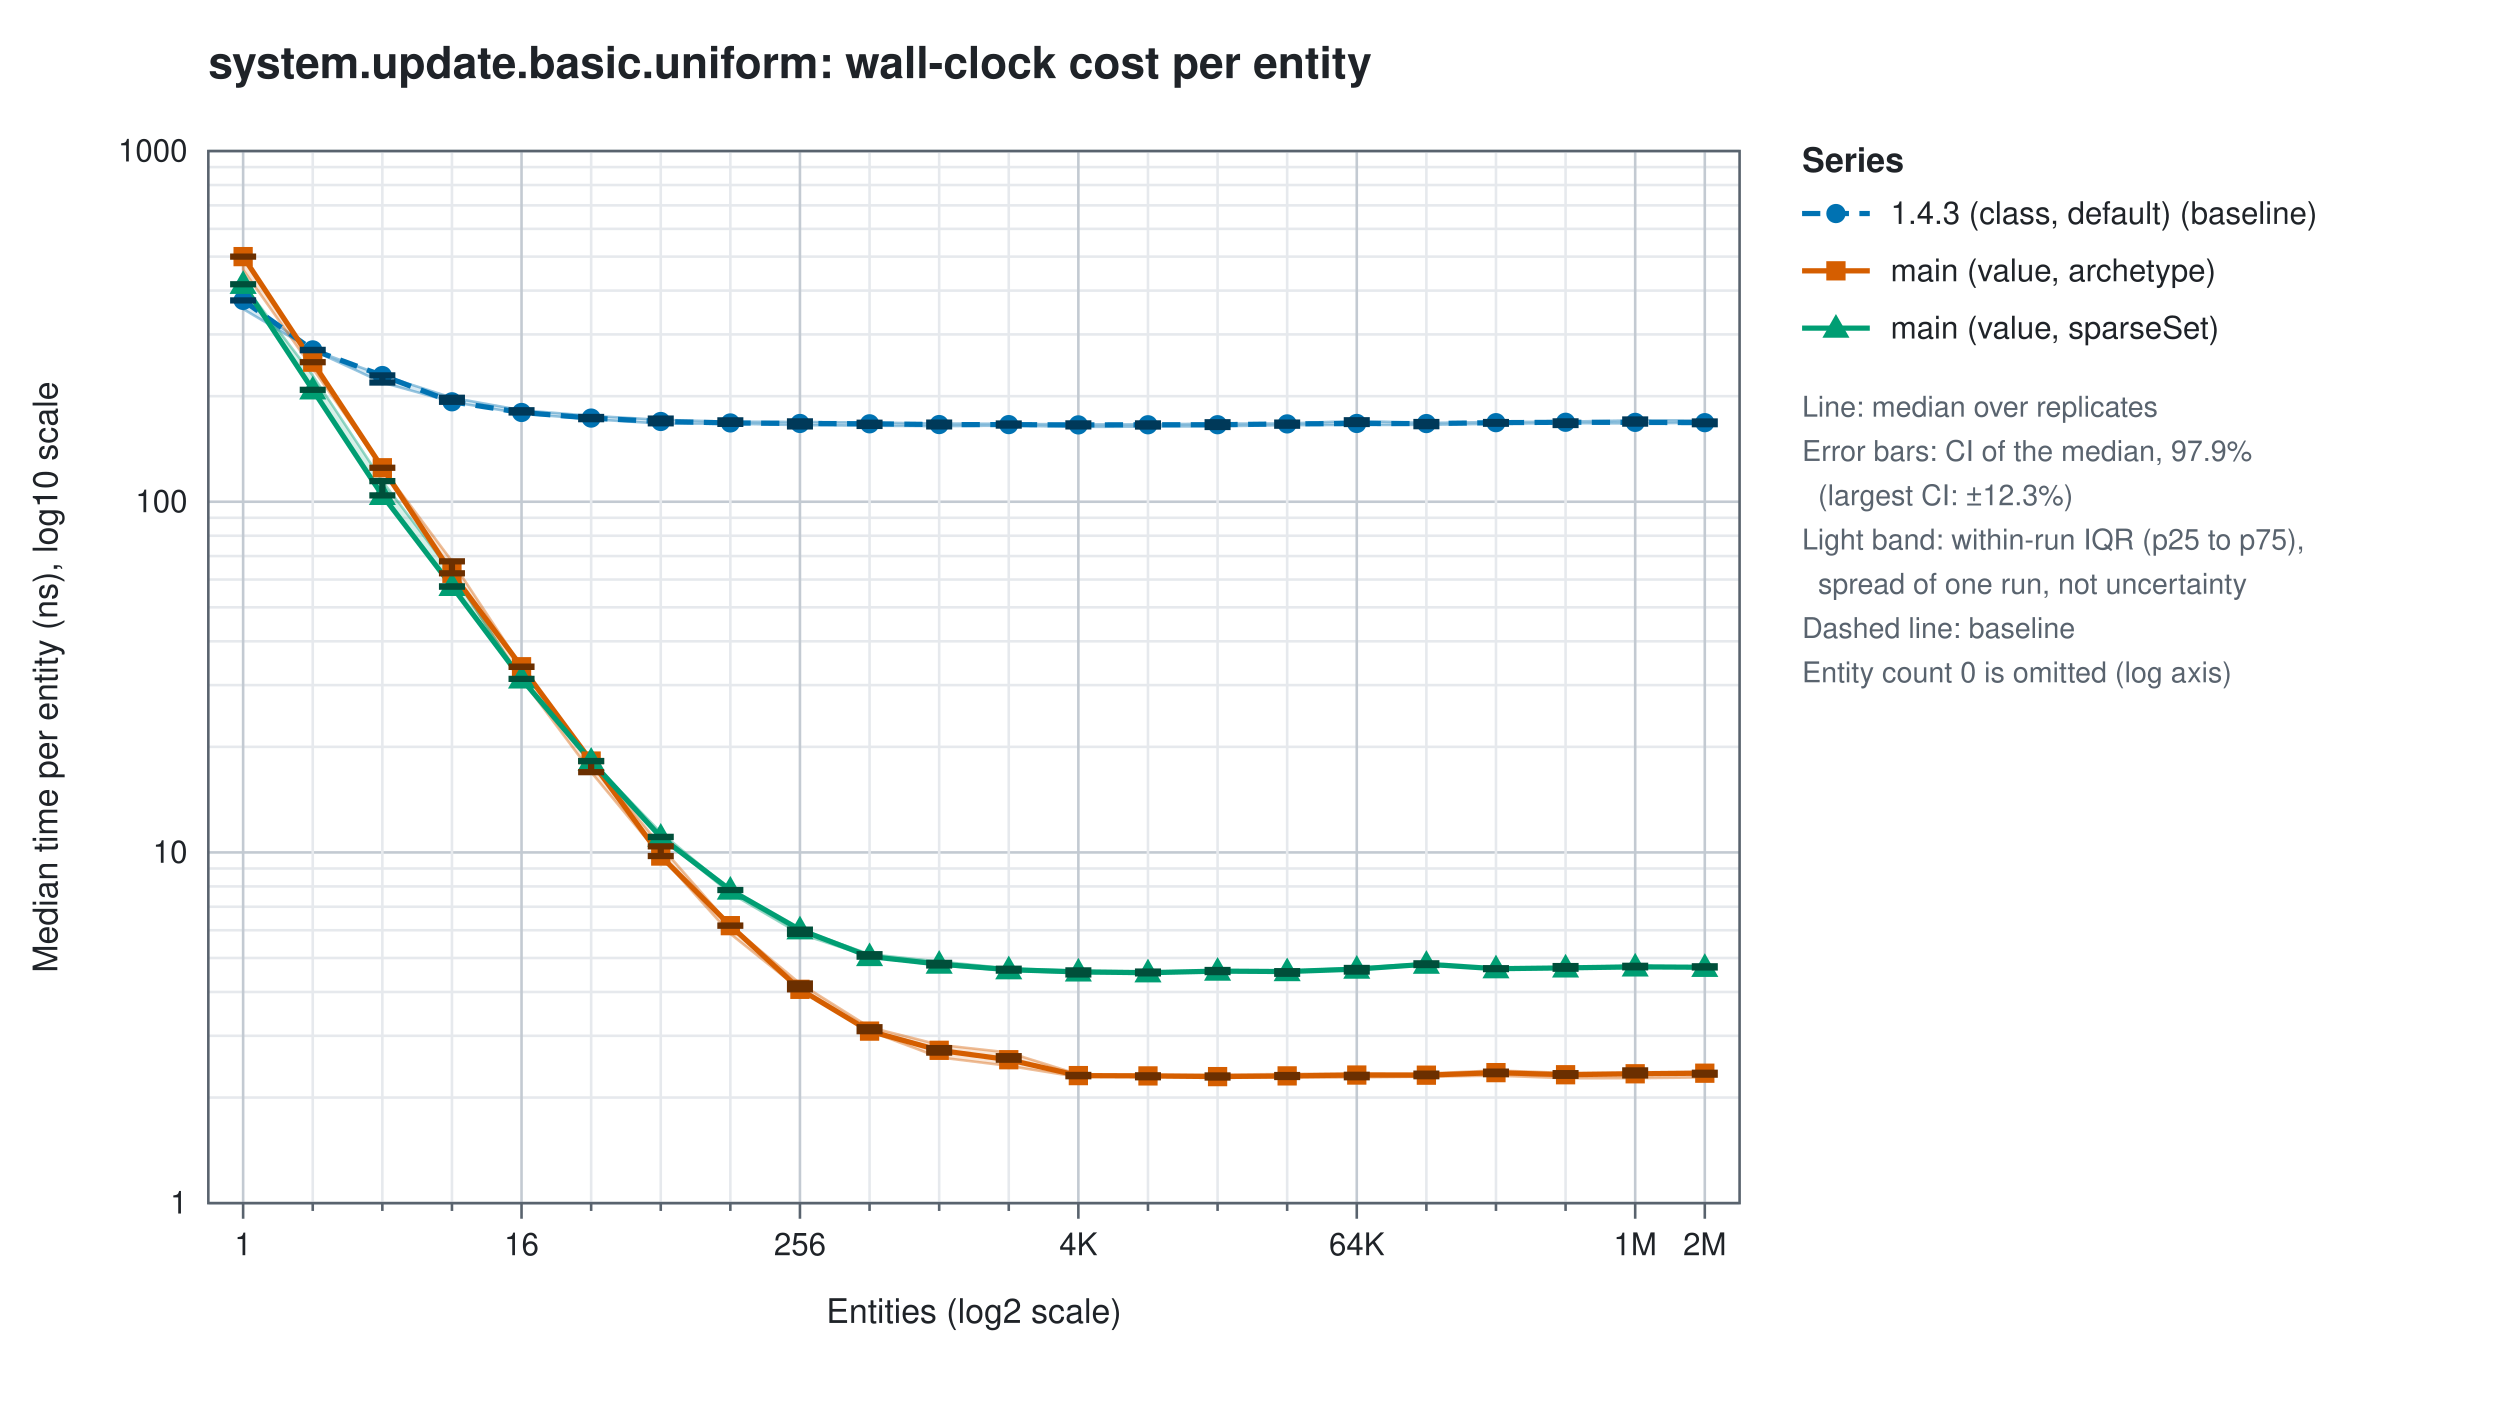
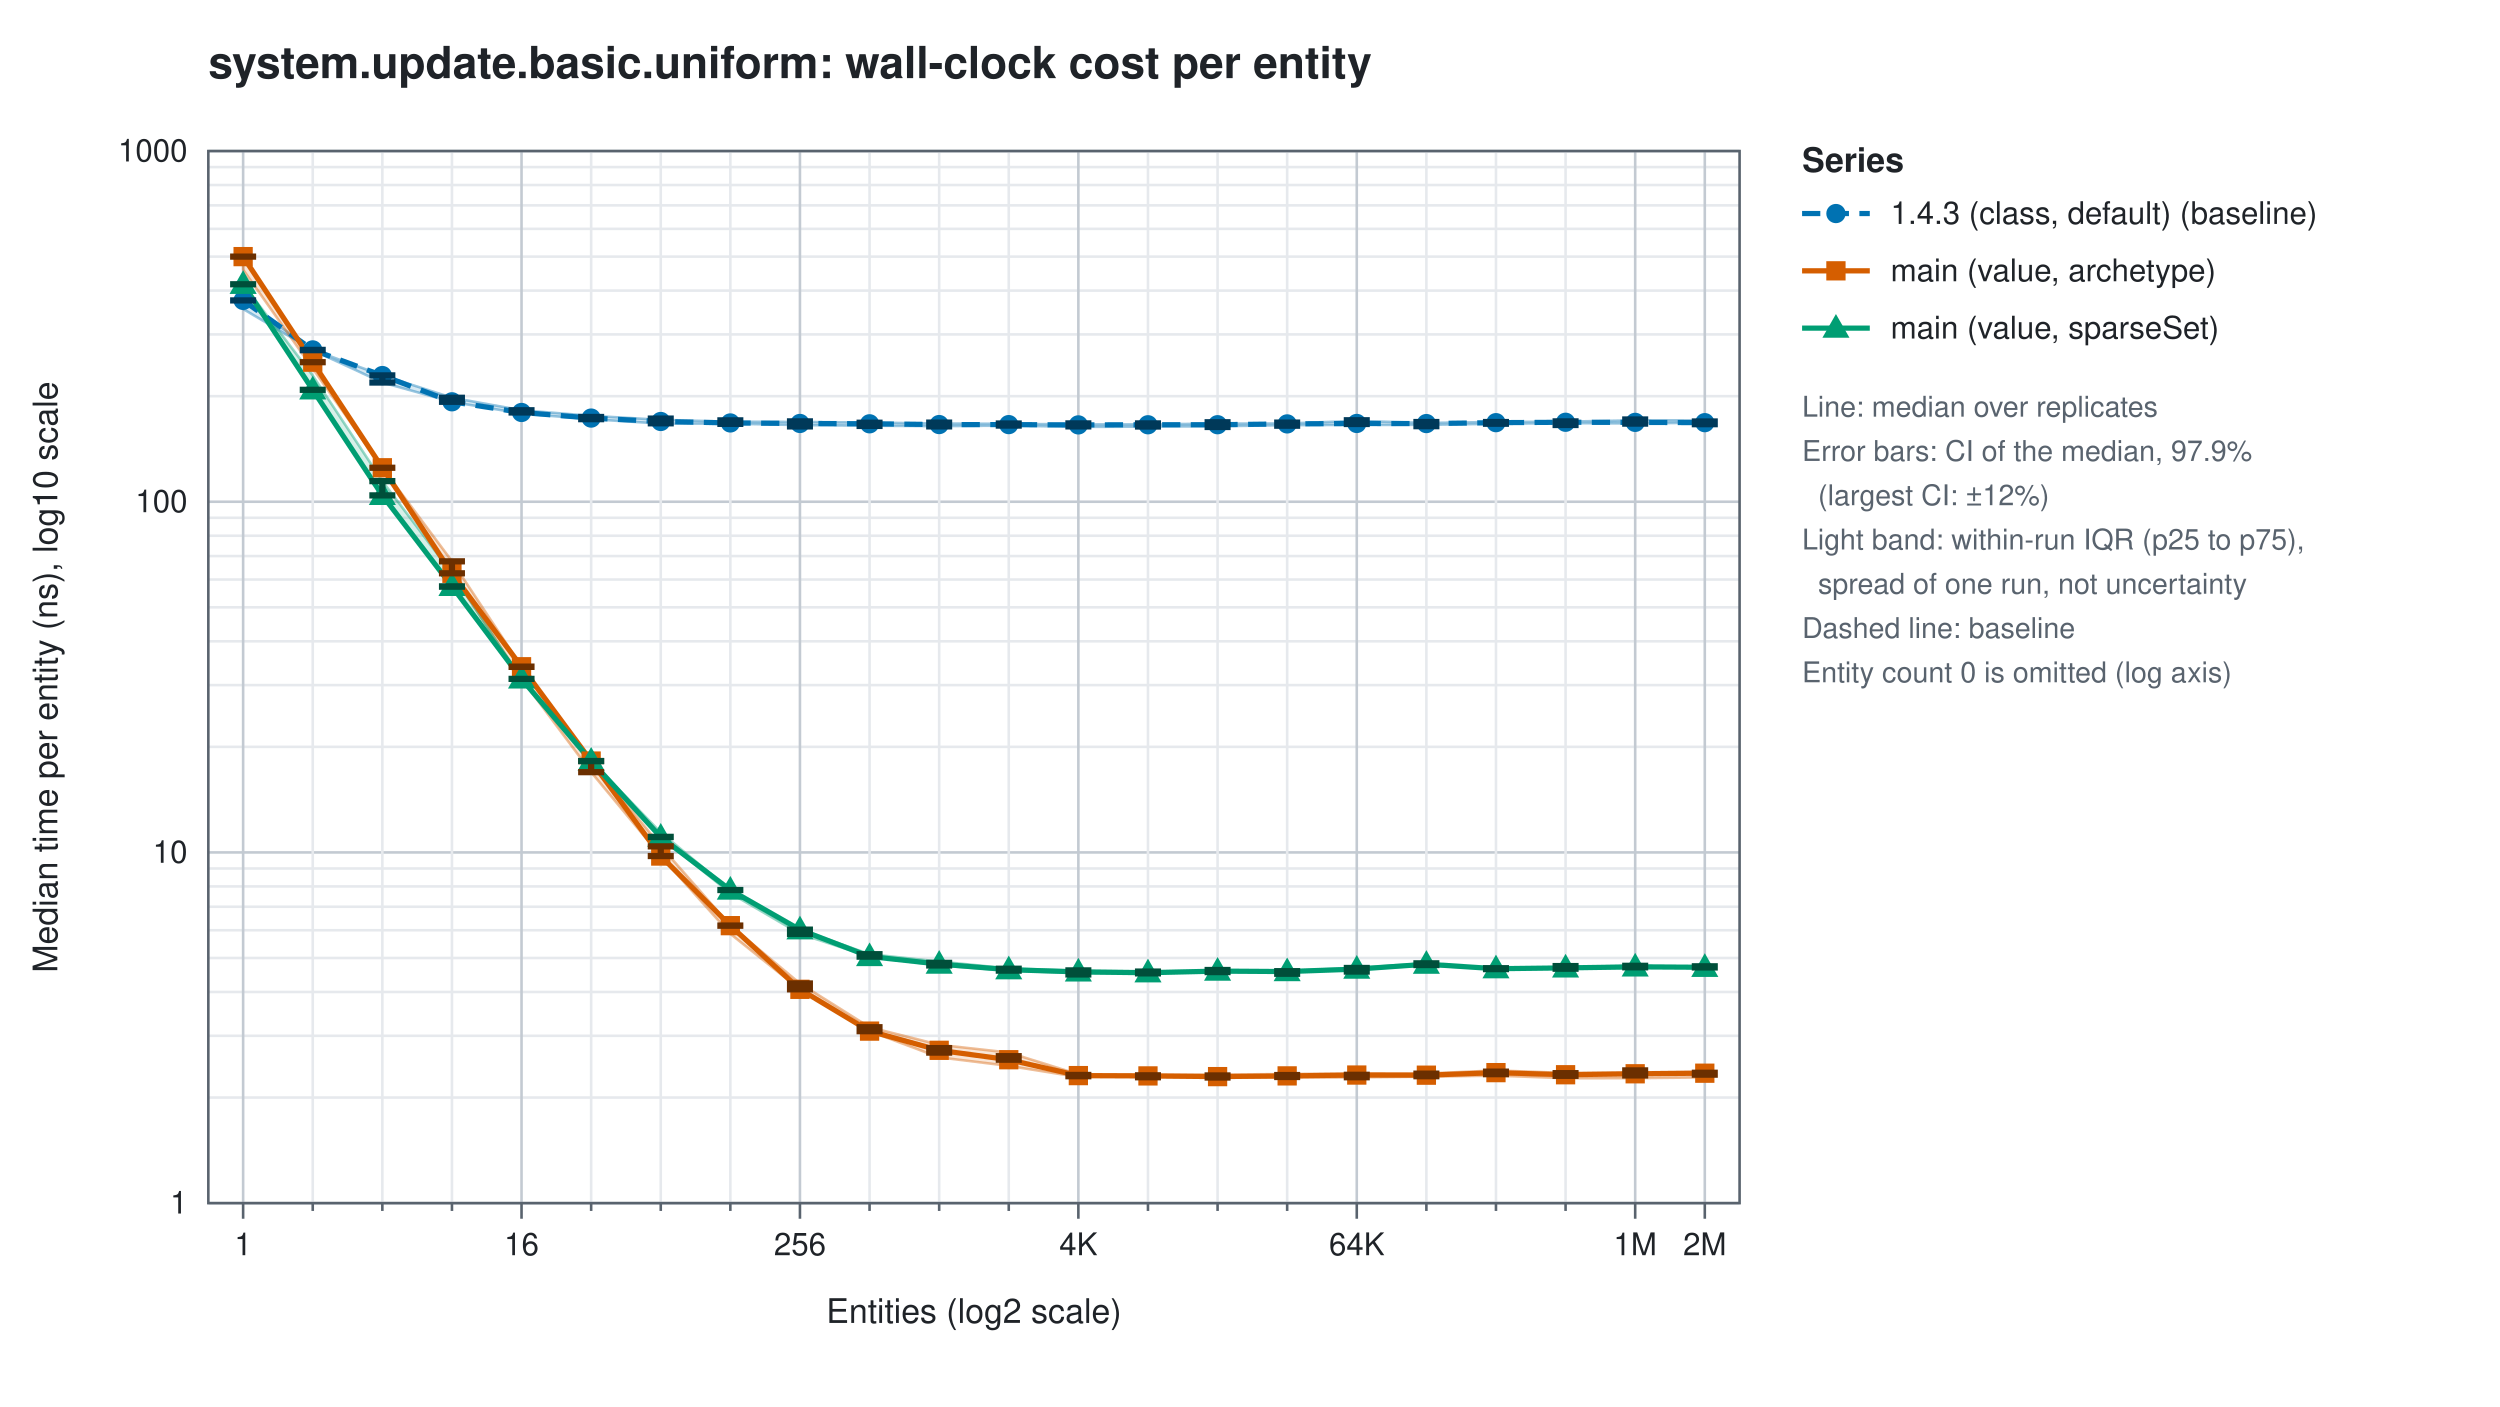
<svg xmlns="http://www.w3.org/2000/svg" viewBox="0 0 960 540" width="960" height="540" role="img" aria-label="system.update.basic.uniform: wall-clock cost per entity">
  <style>
text{font-family:-apple-system,BlinkMacSystemFont,'Segoe UI',Helvetica,Arial,sans-serif;fill:#1f2328}
.title{font-size:17px;font-weight:600}.axis-title{font-size:13px}.tick{font-size:12px}.legend{font-size:12px}.legend-title{font-size:13px;font-weight:600}.note{font-size:11px;fill:#59636e}
.grid{stroke:#c3cad2;stroke-width:1}.minor{stroke:#e6e9ed;stroke-width:1}.axis{stroke:#59636e;stroke-width:1}.frame{fill:none;stroke:#59636e;stroke-width:1}
.line{fill:none;stroke:currentColor;stroke-width:2;stroke-linejoin:round}.baseline{stroke-dasharray:7 4}
.band{fill:currentColor;fill-opacity:.16;stroke:currentColor;stroke-opacity:.4;stroke-width:1;stroke-linejoin:round}.ribbon{fill:currentColor;fill-opacity:.2;stroke:none}.errbar{fill:none;stroke:currentColor;stroke-width:2.4;stroke-linecap:butt}
.zone{fill:#59636e;fill-opacity:.14;stroke:none}.ref{stroke:#1f2328;stroke-width:1;stroke-dasharray:2 3}
.marker{fill:currentColor;stroke:currentColor;stroke-width:1.4}.marker.hollow{fill:none}
.c0{color:#0072B2}
.c1{color:#D55E00}
.c2{color:#009E73}
.c3{color:#CC79A7}
.c4{color:#E69F00}
.c5{color:#56B4E9}
.c6{color:#6E6E6E}
.errbar.e0{color:#003959}
.errbar.e1{color:#6B2F00}
.errbar.e2{color:#004F3A}
.errbar.e3{color:#663D54}
.errbar.e4{color:#735000}
.errbar.e5{color:#2B5A75}
.errbar.e6{color:#373737}
@media (prefers-color-scheme: dark){
text{fill:#e6edf3}.note{fill:#9198a1}
.grid{stroke:#4a525c}.minor{stroke:#2d333b}.axis,.frame{stroke:#9198a1}.zone{fill:#9198a1}.ref{stroke:#e6edf3}
.c0{color:#5AB4F0}
.c1{color:#F28C42}
.c2{color:#2FD0A0}
.c3{color:#E69BC4}
.c4{color:#F2B83A}
.c5{color:#8FD0F5}
.c6{color:#B4B4B4}
.errbar.e0{color:#A4D6F7}
.errbar.e1{color:#F8C097}
.errbar.e2{color:#8DE5CB}
.errbar.e3{color:#F1C8DF}
.errbar.e4{color:#F8D893}
.errbar.e5{color:#C1E5FA}
.errbar.e6{color:#D6D6D6}
}
</style>
  <clipPath id="plot-area">
    <rect x="80" y="58" width="588" height="404" />
  </clipPath>
  <text class="title" x="80" y="30">system.update.basic.uniform: wall-clock cost per entity</text>
  <line class="minor" x1="80" x2="668" y1="421.46" y2="421.46" />
  <line class="minor" x1="80" x2="668" y1="397.75" y2="397.75" />
  <line class="minor" x1="80" x2="668" y1="380.92" y2="380.92" />
  <line class="minor" x1="80" x2="668" y1="367.87" y2="367.87" />
  <line class="minor" x1="80" x2="668" y1="357.21" y2="357.21" />
  <line class="minor" x1="80" x2="668" y1="348.19" y2="348.19" />
  <line class="minor" x1="80" x2="668" y1="340.38" y2="340.38" />
  <line class="minor" x1="80" x2="668" y1="333.5" y2="333.5" />
  <line class="minor" x1="80" x2="668" y1="286.79" y2="286.79" />
  <line class="minor" x1="80" x2="668" y1="263.08" y2="263.08" />
  <line class="minor" x1="80" x2="668" y1="246.26" y2="246.26" />
  <line class="minor" x1="80" x2="668" y1="233.21" y2="233.21" />
  <line class="minor" x1="80" x2="668" y1="222.54" y2="222.54" />
  <line class="minor" x1="80" x2="668" y1="213.53" y2="213.53" />
  <line class="minor" x1="80" x2="668" y1="205.72" y2="205.72" />
  <line class="minor" x1="80" x2="668" y1="198.83" y2="198.83" />
  <line class="minor" x1="80" x2="668" y1="152.13" y2="152.13" />
  <line class="minor" x1="80" x2="668" y1="128.41" y2="128.41" />
  <line class="minor" x1="80" x2="668" y1="111.59" y2="111.59" />
  <line class="minor" x1="80" x2="668" y1="98.54" y2="98.54" />
  <line class="minor" x1="80" x2="668" y1="87.88" y2="87.88" />
  <line class="minor" x1="80" x2="668" y1="78.86" y2="78.86" />
  <line class="minor" x1="80" x2="668" y1="71.05" y2="71.05" />
  <line class="minor" x1="80" x2="668" y1="64.16" y2="64.16" />
  <line class="grid" x1="80" x2="668" y1="462" y2="462" />
  <text class="tick" text-anchor="end" x="72" y="466">1</text>
  <line class="grid" x1="80" x2="668" y1="327.33" y2="327.33" />
  <text class="tick" text-anchor="end" x="72" y="331.33">10</text>
  <line class="grid" x1="80" x2="668" y1="192.67" y2="192.67" />
  <text class="tick" text-anchor="end" x="72" y="196.67">100</text>
  <line class="grid" x1="80" x2="668" y1="58" y2="58" />
  <text class="tick" text-anchor="end" x="72" y="62">1000</text>
  <line class="grid" x1="93.36" x2="93.36" y1="58" y2="462" />
  <line class="axis" x1="93.36" x2="93.36" y1="462" y2="468" />
  <text class="tick" text-anchor="middle" x="93.36" y="482">1</text>
  <line class="minor" x1="120.09" x2="120.09" y1="58" y2="462" />
  <line class="axis" x1="120.09" x2="120.09" y1="462" y2="465" />
  <line class="minor" x1="146.82" x2="146.82" y1="58" y2="462" />
  <line class="axis" x1="146.82" x2="146.82" y1="462" y2="465" />
  <line class="minor" x1="173.55" x2="173.55" y1="58" y2="462" />
  <line class="axis" x1="173.55" x2="173.55" y1="462" y2="465" />
  <line class="grid" x1="200.27" x2="200.27" y1="58" y2="462" />
  <line class="axis" x1="200.27" x2="200.27" y1="462" y2="468" />
  <text class="tick" text-anchor="middle" x="200.27" y="482">16</text>
  <line class="minor" x1="227" x2="227" y1="58" y2="462" />
  <line class="axis" x1="227" x2="227" y1="462" y2="465" />
  <line class="minor" x1="253.73" x2="253.73" y1="58" y2="462" />
  <line class="axis" x1="253.73" x2="253.73" y1="462" y2="465" />
  <line class="minor" x1="280.45" x2="280.45" y1="58" y2="462" />
  <line class="axis" x1="280.45" x2="280.45" y1="462" y2="465" />
  <line class="grid" x1="307.18" x2="307.18" y1="58" y2="462" />
  <line class="axis" x1="307.18" x2="307.18" y1="462" y2="468" />
  <text class="tick" text-anchor="middle" x="307.18" y="482">256</text>
  <line class="minor" x1="333.91" x2="333.91" y1="58" y2="462" />
  <line class="axis" x1="333.91" x2="333.91" y1="462" y2="465" />
  <line class="minor" x1="360.64" x2="360.64" y1="58" y2="462" />
  <line class="axis" x1="360.64" x2="360.64" y1="462" y2="465" />
  <line class="minor" x1="387.36" x2="387.36" y1="58" y2="462" />
  <line class="axis" x1="387.36" x2="387.36" y1="462" y2="465" />
  <line class="grid" x1="414.09" x2="414.09" y1="58" y2="462" />
  <line class="axis" x1="414.09" x2="414.09" y1="462" y2="468" />
  <text class="tick" text-anchor="middle" x="414.09" y="482">4K</text>
  <line class="minor" x1="440.82" x2="440.82" y1="58" y2="462" />
  <line class="axis" x1="440.82" x2="440.82" y1="462" y2="465" />
  <line class="minor" x1="467.55" x2="467.55" y1="58" y2="462" />
  <line class="axis" x1="467.55" x2="467.55" y1="462" y2="465" />
  <line class="minor" x1="494.27" x2="494.27" y1="58" y2="462" />
  <line class="axis" x1="494.27" x2="494.27" y1="462" y2="465" />
  <line class="grid" x1="521" x2="521" y1="58" y2="462" />
  <line class="axis" x1="521" x2="521" y1="462" y2="468" />
  <text class="tick" text-anchor="middle" x="521" y="482">64K</text>
  <line class="minor" x1="547.73" x2="547.73" y1="58" y2="462" />
  <line class="axis" x1="547.73" x2="547.73" y1="462" y2="465" />
  <line class="minor" x1="574.45" x2="574.45" y1="58" y2="462" />
  <line class="axis" x1="574.45" x2="574.45" y1="462" y2="465" />
  <line class="minor" x1="601.18" x2="601.18" y1="58" y2="462" />
  <line class="axis" x1="601.18" x2="601.18" y1="462" y2="465" />
  <line class="grid" x1="627.91" x2="627.91" y1="58" y2="462" />
  <line class="axis" x1="627.91" x2="627.91" y1="462" y2="468" />
  <text class="tick" text-anchor="middle" x="627.91" y="482">1M</text>
  <line class="grid" x1="654.64" x2="654.64" y1="58" y2="462" />
  <line class="axis" x1="654.64" x2="654.64" y1="462" y2="468" />
  <text class="tick" text-anchor="middle" x="654.64" y="482">2M</text>
  <rect class="frame" x="80" y="58" width="588" height="404" />
  <text class="axis-title" text-anchor="middle" x="374" y="508">Entities (log2 scale)</text>
  <text class="axis-title" text-anchor="middle" transform="translate(22 260) rotate(-90)">Median time per entity (ns), log10 scale</text>
  <g clip-path="url(#plot-area)">
    <polygon class="band c0" points="93.36,115.36 120.09,134.36 146.82,144.15 173.55,152.72 200.27,157.54 227,159.66 253.73,161.21 280.45,161.92 307.18,162.02 333.91,162.26 360.64,162.63 387.36,162.74 414.09,162.98 440.82,162.94 467.55,162.67 494.27,162.61 521,161.63 547.73,162.41 574.45,162.04 601.18,161.91 627.91,161.4 654.64,161.41 654.64,162.3 627.91,162.61 601.18,162.48 574.45,162.72 547.73,163.14 521,163.16 494.27,163.25 467.55,163.69 440.82,163.82 414.09,163.94 387.36,163.42 360.64,163.65 333.91,163.47 307.18,163.23 280.45,162.68 253.73,162.66 227,160.96 200.27,158.8 173.55,154.33 146.82,146.89 120.09,134.47 93.36,118.65" />
    <polygon class="band c1" points="93.36,98.54 120.09,139.08 146.82,179.62 173.55,215.49 200.27,255.98 227,292.15 253.73,324.96 280.45,355.41 307.18,377.65 333.91,394.45 360.64,401.2 387.36,404.19 414.09,412.53 440.82,412.65 467.55,412.63 494.27,412.43 521,412.16 547.73,412.23 574.45,411.05 601.18,412.01 627.91,411.8 654.64,411.53 654.64,413.72 627.91,414.02 601.18,414.04 574.45,413.04 547.73,413.44 521,413.72 494.27,413.82 467.55,413.84 440.82,413.49 414.09,413.57 387.36,409.3 360.64,406.02 333.91,395.98 307.18,379.96 280.45,358.6 253.73,328.72 227,296.51 200.27,260.69 173.55,220.15 146.82,179.62 120.09,141.53 93.36,103.54" />
    <polygon class="band c2" points="93.36,109.16 120.09,144.21 146.82,184.75 173.55,220.15 200.27,260.69 227,292.15 253.73,319.68 280.45,341.77 307.18,356.98 333.91,366.41 360.64,369.22 387.36,371.87 414.09,372.73 440.82,372.98 467.55,372.73 494.27,372.85 521,371.62 547.73,370.01 574.45,371.79 601.18,371.43 627.91,370.75 654.64,371.26 654.64,371.5 627.91,371.57 601.18,371.92 574.45,372.21 547.73,370.68 521,372.33 494.27,373.28 467.55,373.28 440.82,373.73 414.09,373.68 387.36,372.73 360.64,370.74 333.91,367.35 307.18,358.6 280.45,342.98 253.73,321.43 227,292.25 200.27,260.69 173.55,225.29 146.82,190.23 120.09,149.83 93.36,109.3" />
    <polyline class="line c0 baseline" points="93.36,115.36 120.09,134.36 146.82,144.21 173.55,154.29 200.27,158.39 227,160.54 253.73,161.85 280.45,162.41 307.18,162.61 333.91,162.74 360.64,163.03 387.36,163.05 414.09,163.16 440.82,163.11 467.55,163.09 494.27,162.78 521,162.61 547.73,162.65 574.45,162.3 601.18,162.15 627.91,162.19 654.64,162.3" />
    <polyline class="line c1" points="93.36,98.54 120.09,139.08 146.82,179.62 173.55,220.15 200.27,256.03 227,292.25 253.73,328.72 280.45,355.45 307.18,379.9 333.91,395.95 360.64,403.32 387.36,406.93 414.09,413.03 440.82,413.15 467.55,413.42 494.27,413.14 521,412.82 547.73,412.87 574.45,411.89 601.18,412.7 627.91,412.33 654.64,412.11" />
    <polyline class="line c2" points="93.36,109.16 120.09,149.69 146.82,190.23 173.55,225.16 200.27,260.69 227,292.25 253.73,321.43 280.45,341.77 307.18,357.02 333.91,367.3 360.64,370.21 387.36,372.36 414.09,373.21 440.82,373.53 467.55,372.9 494.27,373.08 521,372.14 547.73,370.25 574.45,371.99 601.18,371.67 627.91,371.28 654.64,371.43" />
    <circle class="marker c0" cx="93.36" cy="115.36" r="3" />
    <circle class="marker c0" cx="120.09" cy="134.36" r="3" />
    <circle class="marker c0" cx="146.82" cy="144.21" r="3" />
    <circle class="marker c0" cx="173.55" cy="154.29" r="3" />
    <circle class="marker c0" cx="200.27" cy="158.39" r="3" />
    <circle class="marker c0" cx="227" cy="160.54" r="3" />
    <circle class="marker c0" cx="253.73" cy="161.85" r="3" />
    <circle class="marker c0" cx="280.45" cy="162.41" r="3" />
    <circle class="marker c0" cx="307.18" cy="162.61" r="3" />
    <circle class="marker c0" cx="333.91" cy="162.74" r="3" />
    <circle class="marker c0" cx="360.64" cy="163.03" r="3" />
    <circle class="marker c0" cx="387.36" cy="163.05" r="3" />
    <circle class="marker c0" cx="414.09" cy="163.16" r="3" />
    <circle class="marker c0" cx="440.82" cy="163.11" r="3" />
    <circle class="marker c0" cx="467.55" cy="163.09" r="3" />
    <circle class="marker c0" cx="494.27" cy="162.78" r="3" />
    <circle class="marker c0" cx="521" cy="162.61" r="3" />
    <circle class="marker c0" cx="547.73" cy="162.65" r="3" />
    <circle class="marker c0" cx="574.45" cy="162.3" r="3" />
    <circle class="marker c0" cx="601.18" cy="162.15" r="3" />
    <circle class="marker c0" cx="627.91" cy="162.19" r="3" />
    <circle class="marker c0" cx="654.64" cy="162.3" r="3" />
    <rect class="marker c1" x="90.36" y="95.54" width="6" height="6" />
    <rect class="marker c1" x="117.09" y="136.08" width="6" height="6" />
    <rect class="marker c1" x="143.82" y="176.62" width="6" height="6" />
    <rect class="marker c1" x="170.55" y="217.15" width="6" height="6" />
    <rect class="marker c1" x="197.27" y="253.03" width="6" height="6" />
    <rect class="marker c1" x="224" y="289.25" width="6" height="6" />
    <rect class="marker c1" x="250.73" y="325.72" width="6" height="6" />
    <rect class="marker c1" x="277.45" y="352.45" width="6" height="6" />
    <rect class="marker c1" x="304.18" y="376.9" width="6" height="6" />
    <rect class="marker c1" x="330.91" y="392.95" width="6" height="6" />
    <rect class="marker c1" x="357.64" y="400.32" width="6" height="6" />
    <rect class="marker c1" x="384.36" y="403.93" width="6" height="6" />
    <rect class="marker c1" x="411.09" y="410.03" width="6" height="6" />
    <rect class="marker c1" x="437.82" y="410.15" width="6" height="6" />
    <rect class="marker c1" x="464.55" y="410.42" width="6" height="6" />
    <rect class="marker c1" x="491.27" y="410.14" width="6" height="6" />
    <rect class="marker c1" x="518" y="409.82" width="6" height="6" />
    <rect class="marker c1" x="544.73" y="409.87" width="6" height="6" />
    <rect class="marker c1" x="571.45" y="408.89" width="6" height="6" />
    <rect class="marker c1" x="598.18" y="409.7" width="6" height="6" />
    <rect class="marker c1" x="624.91" y="409.33" width="6" height="6" />
    <rect class="marker c1" x="651.64" y="409.11" width="6" height="6" />
    <polygon class="marker c2" points="93.36,105.16 97.36,112.16 89.36,112.16" />
    <polygon class="marker c2" points="120.09,145.69 124.09,152.69 116.09,152.69" />
    <polygon class="marker c2" points="146.82,186.23 150.82,193.23 142.82,193.23" />
    <polygon class="marker c2" points="173.55,221.16 177.55,228.16 169.55,228.16" />
    <polygon class="marker c2" points="200.27,256.69 204.27,263.69 196.27,263.69" />
    <polygon class="marker c2" points="227,288.25 231,295.25 223,295.25" />
    <polygon class="marker c2" points="253.73,317.43 257.73,324.43 249.73,324.43" />
    <polygon class="marker c2" points="280.45,337.77 284.45,344.77 276.45,344.77" />
    <polygon class="marker c2" points="307.18,353.02 311.18,360.02 303.18,360.02" />
    <polygon class="marker c2" points="333.91,363.3 337.91,370.3 329.91,370.3" />
    <polygon class="marker c2" points="360.64,366.21 364.64,373.21 356.64,373.21" />
    <polygon class="marker c2" points="387.36,368.36 391.36,375.36 383.36,375.36" />
    <polygon class="marker c2" points="414.09,369.21 418.09,376.21 410.09,376.21" />
    <polygon class="marker c2" points="440.82,369.53 444.82,376.53 436.82,376.53" />
    <polygon class="marker c2" points="467.55,368.9 471.55,375.9 463.55,375.9" />
    <polygon class="marker c2" points="494.27,369.08 498.27,376.08 490.27,376.08" />
    <polygon class="marker c2" points="521,368.14 525,375.14 517,375.14" />
    <polygon class="marker c2" points="547.73,366.25 551.73,373.25 543.73,373.25" />
    <polygon class="marker c2" points="574.45,367.99 578.45,374.99 570.45,374.99" />
    <polygon class="marker c2" points="601.18,367.67 605.18,374.67 597.18,374.67" />
    <polygon class="marker c2" points="627.91,367.28 631.91,374.28 623.91,374.28" />
    <polygon class="marker c2" points="654.64,367.43 658.64,374.43 650.64,374.43" />
    <path class="errbar e0" d="M93.36,115.36V115.36M88.36,115.36H98.36M88.36,115.36H98.36" />
    <path class="errbar e0" d="M120.09,134.36V134.47M115.09,134.36H125.09M115.09,134.47H125.09" />
    <path class="errbar e0" d="M146.82,144.15V146.89M141.82,144.15H151.82M141.82,146.89H151.82" />
    <path class="errbar e0" d="M173.55,152.75V154.29M168.55,152.75H178.55M168.55,154.29H178.55" />
    <path class="errbar e0" d="M200.27,157.54V158.39M195.27,157.54H205.27M195.27,158.39H205.27" />
    <path class="errbar e0" d="M227,160.12V160.96M222,160.12H232M222,160.96H232" />
    <path class="errbar e0" d="M253.73,160.74V162.55M248.73,160.74H258.73M248.73,162.55H258.73" />
    <path class="errbar e0" d="M280.45,161.42V162.76M275.45,161.42H285.45M275.45,162.76H285.45" />
    <path class="errbar e0" d="M307.18,161.81V163.74M302.18,161.81H312.18M302.18,163.74H312.18" />
    <path class="errbar e0" d="M333.91,162.33V163.56M328.91,162.33H338.91M328.91,163.56H338.91" />
    <path class="errbar e0" d="M360.64,162.28V163.73M355.64,162.28H365.64M355.64,163.73H365.64" />
    <path class="errbar e0" d="M387.36,162.63V163.42M382.36,162.63H392.36M382.36,163.42H392.36" />
    <path class="errbar e0" d="M414.09,162.59V163.73M409.09,162.59H419.09M409.09,163.73H419.09" />
    <path class="errbar e0" d="M440.82,162.59V163.78M435.82,162.59H445.82M435.82,163.78H445.82" />
    <path class="errbar e0" d="M467.55,162.15V163.96M462.55,162.15H472.55M462.55,163.96H472.55" />
    <path class="errbar e0" d="M494.27,162.28V163.47M489.27,162.28H499.27M489.27,163.47H499.27" />
    <path class="errbar e0" d="M521,161.38V162.81M516,161.38H526M516,162.81H526" />
    <path class="errbar e0" d="M547.73,162.06V163.65M542.73,162.06H552.73M542.73,163.65H552.73" />
    <path class="errbar e0" d="M574.45,162.06V162.72M569.45,162.06H579.45M569.45,162.72H579.45" />
    <path class="errbar e0" d="M601.18,161.81V163.2M596.18,161.81H606.18M596.18,163.2H606.18" />
    <path class="errbar e0" d="M627.91,161.08V162.67M622.91,161.08H632.91M622.91,162.67H632.91" />
    <path class="errbar e0" d="M654.64,161.85V162.89M649.64,161.85H659.64M649.64,162.89H659.64" />
    <path class="errbar e1" d="M93.36,98.54V98.54M88.36,98.54H98.36M88.36,98.54H98.36" />
    <path class="errbar e1" d="M120.09,139.08V139.08M115.09,139.08H125.09M115.09,139.08H125.09" />
    <path class="errbar e1" d="M146.82,179.62V179.62M141.82,179.62H151.82M141.82,179.62H151.82" />
    <path class="errbar e1" d="M173.55,215.55V220.15M168.55,215.55H178.55M168.55,220.15H178.55" />
    <path class="errbar e1" d="M200.27,255.98V256.08M195.27,255.98H205.27M195.27,256.08H205.27" />
    <path class="errbar e1" d="M227,292.25V296.51M222,292.25H232M222,296.51H232" />
    <path class="errbar e1" d="M253.73,325V328.72M248.73,325H258.73M248.73,328.72H258.73" />
    <path class="errbar e1" d="M280.45,355.41V355.48M275.45,355.41H285.45M275.45,355.48H285.45" />
    <path class="errbar e1" d="M307.18,377.65V379.9M302.18,377.65H312.18M302.18,379.9H312.18" />
    <path class="errbar e1" d="M333.91,394.45V395.98M328.91,394.45H338.91M328.91,395.98H338.91" />
    <path class="errbar e1" d="M360.64,402.48V404.2M355.64,402.48H365.64M355.64,404.2H365.64" />
    <path class="errbar e1" d="M387.36,405.57V406.93M382.36,405.57H392.36M382.36,406.93H392.36" />
    <path class="errbar e1" d="M414.09,412.78V413.27M409.09,412.78H419.09M409.09,413.27H419.09" />
    <path class="errbar e1" d="M440.82,412.92V413.67M435.82,412.92H445.82M435.82,413.67H445.82" />
    <path class="errbar e1" d="M467.55,412.97V413.77M462.55,412.97H472.55M462.55,413.77H472.55" />
    <path class="errbar e1" d="M494.27,412.82V413.57M489.27,412.82H499.27M489.27,413.57H499.27" />
    <path class="errbar e1" d="M521,412.72V413.67M516,412.72H526M516,413.67H526" />
    <path class="errbar e1" d="M547.73,412.28V413.27M542.73,412.28H552.73M542.73,413.27H552.73" />
    <path class="errbar e1" d="M574.45,411.51V412.48M569.45,411.51H579.45M569.45,412.48H579.45" />
    <path class="errbar e1" d="M601.18,412.09V413.12M596.18,412.09H606.18M596.18,413.12H606.18" />
    <path class="errbar e1" d="M627.91,411.03V412.97M622.91,411.03H632.91M622.91,412.97H632.91" />
    <path class="errbar e1" d="M654.64,411.94V412.67M649.64,411.94H659.64M649.64,412.67H659.64" />
    <path class="errbar e2" d="M93.36,109.16V109.16M88.36,109.16H98.36M88.36,109.16H98.36" />
    <path class="errbar e2" d="M120.09,149.69V149.69M115.09,149.69H125.09M115.09,149.69H125.09" />
    <path class="errbar e2" d="M146.82,184.75V190.23M141.82,184.75H151.82M141.82,190.23H151.82" />
    <path class="errbar e2" d="M173.55,225.16V225.29M168.55,225.16H178.55M168.55,225.29H178.55" />
    <path class="errbar e2" d="M200.27,260.69V260.69M195.27,260.69H205.27M195.27,260.69H205.27" />
    <path class="errbar e2" d="M227,292.25V292.25M222,292.25H232M222,292.25H232" />
    <path class="errbar e2" d="M253.73,321.35V321.43M248.73,321.35H258.73M248.73,321.43H258.73" />
    <path class="errbar e2" d="M280.45,341.77V341.77M275.45,341.77H285.45M275.45,341.77H285.45" />
    <path class="errbar e2" d="M307.18,356.98V358.6M302.18,356.98H312.18M302.18,358.6H312.18" />
    <path class="errbar e2" d="M333.91,366.41V367.35M328.91,366.41H338.91M328.91,367.35H338.91" />
    <path class="errbar e2" d="M360.64,369.74V370.74M355.64,369.74H365.64M355.64,370.74H365.64" />
    <path class="errbar e2" d="M387.36,371.99V372.73M382.36,371.99H392.36M382.36,372.73H392.36" />
    <path class="errbar e2" d="M414.09,372.63V374.19M409.09,372.63H419.09M409.09,374.19H419.09" />
    <path class="errbar e2" d="M440.82,373.08V373.78M435.82,373.08H445.82M435.82,373.78H445.82" />
    <path class="errbar e2" d="M467.55,372.48V373.28M462.55,372.48H472.55M462.55,373.28H472.55" />
    <path class="errbar e2" d="M494.27,372.93V373.93M489.27,372.93H499.27M489.27,373.93H499.27" />
    <path class="errbar e2" d="M521,371.7V373.08M516,371.7H526M516,373.08H526" />
    <path class="errbar e2" d="M547.73,369.92V370.58M542.73,369.92H552.73M542.73,370.58H552.73" />
    <path class="errbar e2" d="M574.45,371.79V372.14M569.45,371.79H579.45M569.45,372.14H579.45" />
    <path class="errbar e2" d="M601.18,370.97V371.99M596.18,370.97H606.18M596.18,371.99H606.18" />
    <path class="errbar e2" d="M627.91,370.87V371.45M622.91,370.87H632.91M622.91,371.45H632.91" />
    <path class="errbar e2" d="M654.64,371.06V371.5M649.64,371.06H659.64M649.64,371.5H659.64" />
  </g>
  <text class="legend-title" x="692" y="66">Series</text>
  <line class="line c0 baseline" x1="692" x2="718" y1="82" y2="82" />
  <circle class="marker c0" cx="705" cy="82" r="3" />
  <text class="legend" x="726" y="86">1.4.3 (class, default) (baseline)</text>
  <line class="line c1" x1="692" x2="718" y1="104" y2="104" />
  <rect class="marker c1" x="702" y="101" width="6" height="6" />
  <text class="legend" x="726" y="108">main (value, archetype)</text>
  <line class="line c2" x1="692" x2="718" y1="126" y2="126" />
  <polygon class="marker c2" points="705,122 709,129 701,129" />
  <text class="legend" x="726" y="130">main (value, sparseSet)</text>
  <text class="note" x="692" y="160" xml:space="preserve">Line: median over replicates</text>
  <text class="note" x="692" y="177" xml:space="preserve">Error bars: CI of the median, 97.9%</text>
-   <text class="note" x="692" y="194" xml:space="preserve">  (largest CI: ±12.3%)</text>
+   <text class="note" x="692" y="194" xml:space="preserve">  (largest CI: ±12%)</text>
  <text class="note" x="692" y="211" xml:space="preserve">Light band: within-run IQR (p25 to p75),</text>
  <text class="note" x="692" y="228" xml:space="preserve">  spread of one run, not uncertainty</text>
  <text class="note" x="692" y="245" xml:space="preserve">Dashed line: baseline</text>
  <text class="note" x="692" y="262" xml:space="preserve">Entity count 0 is omitted (log axis)</text>
</svg>
